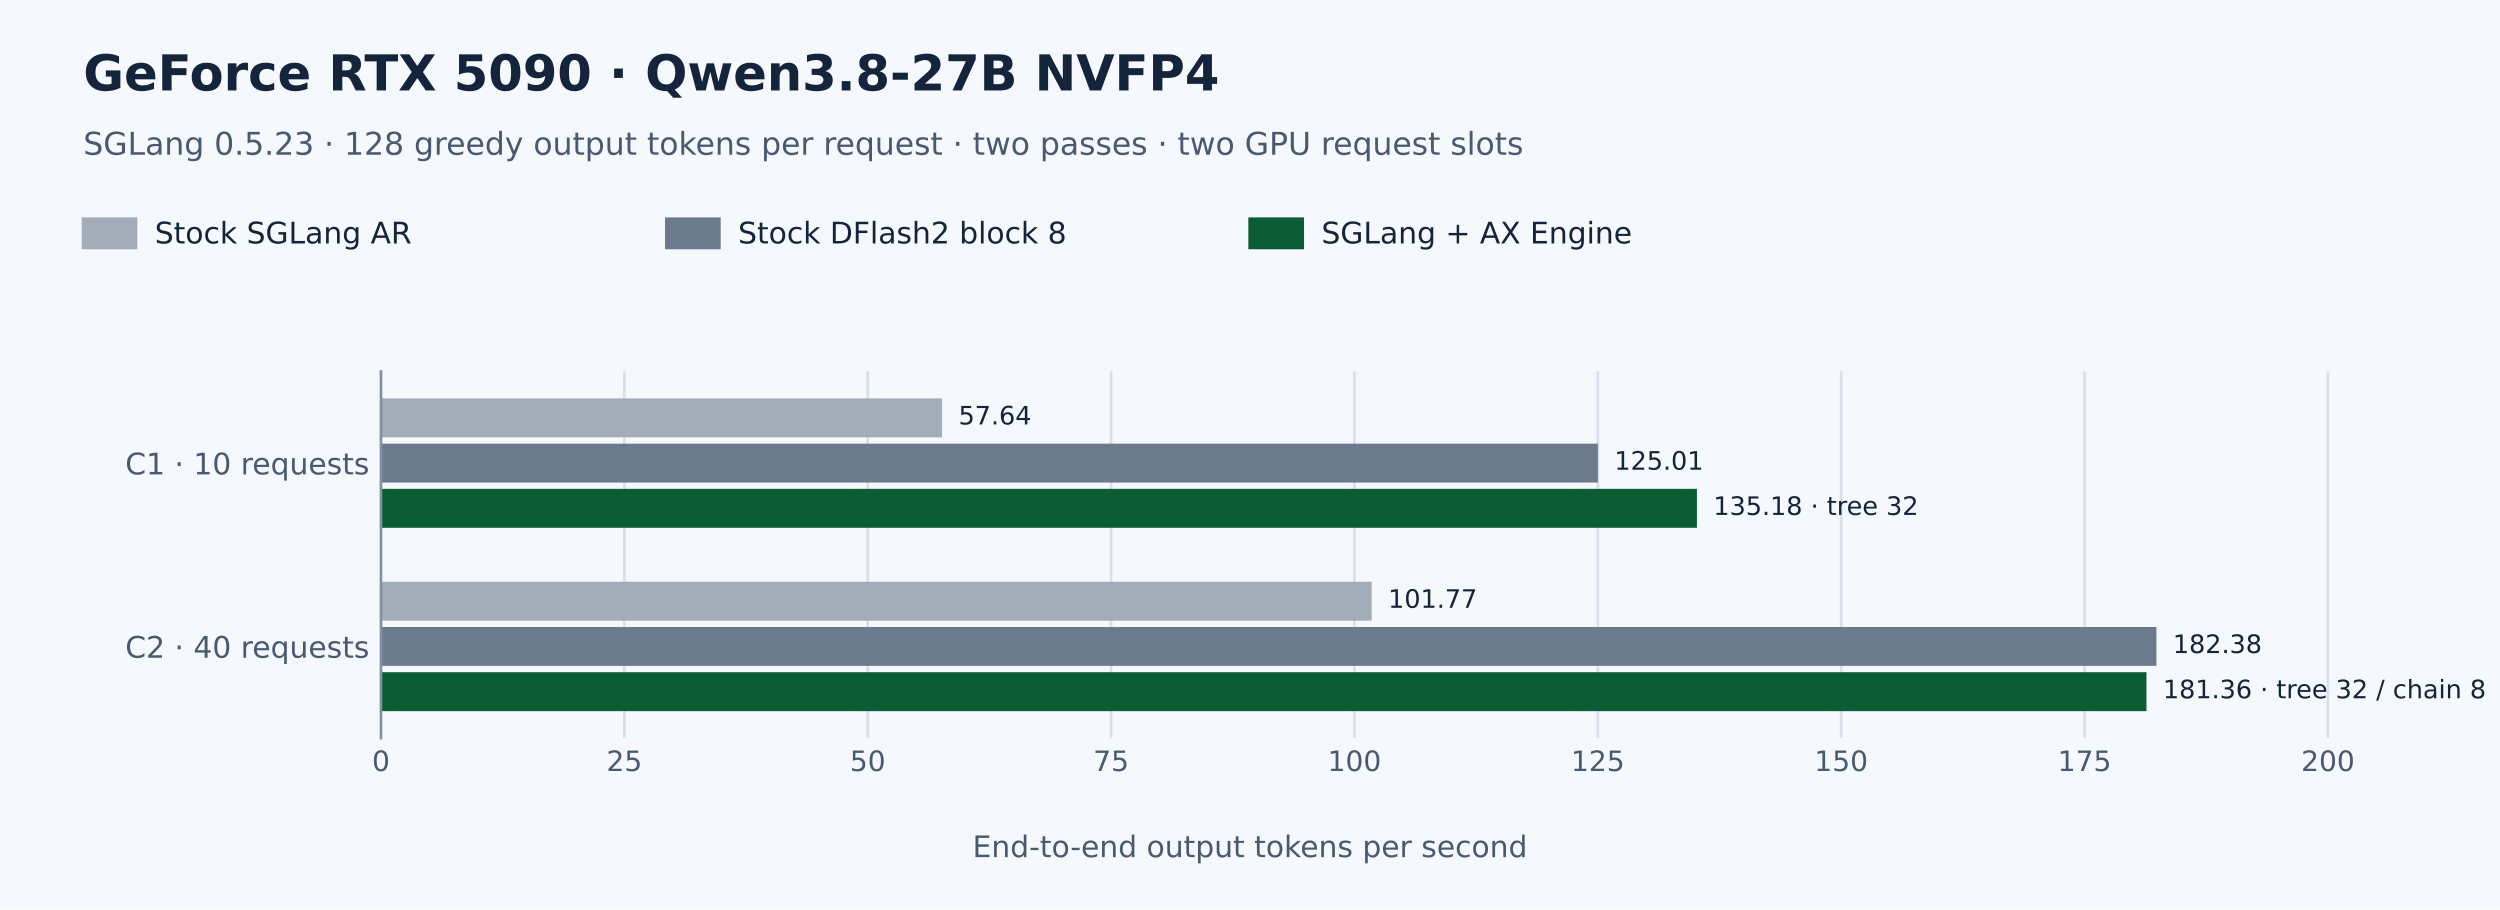
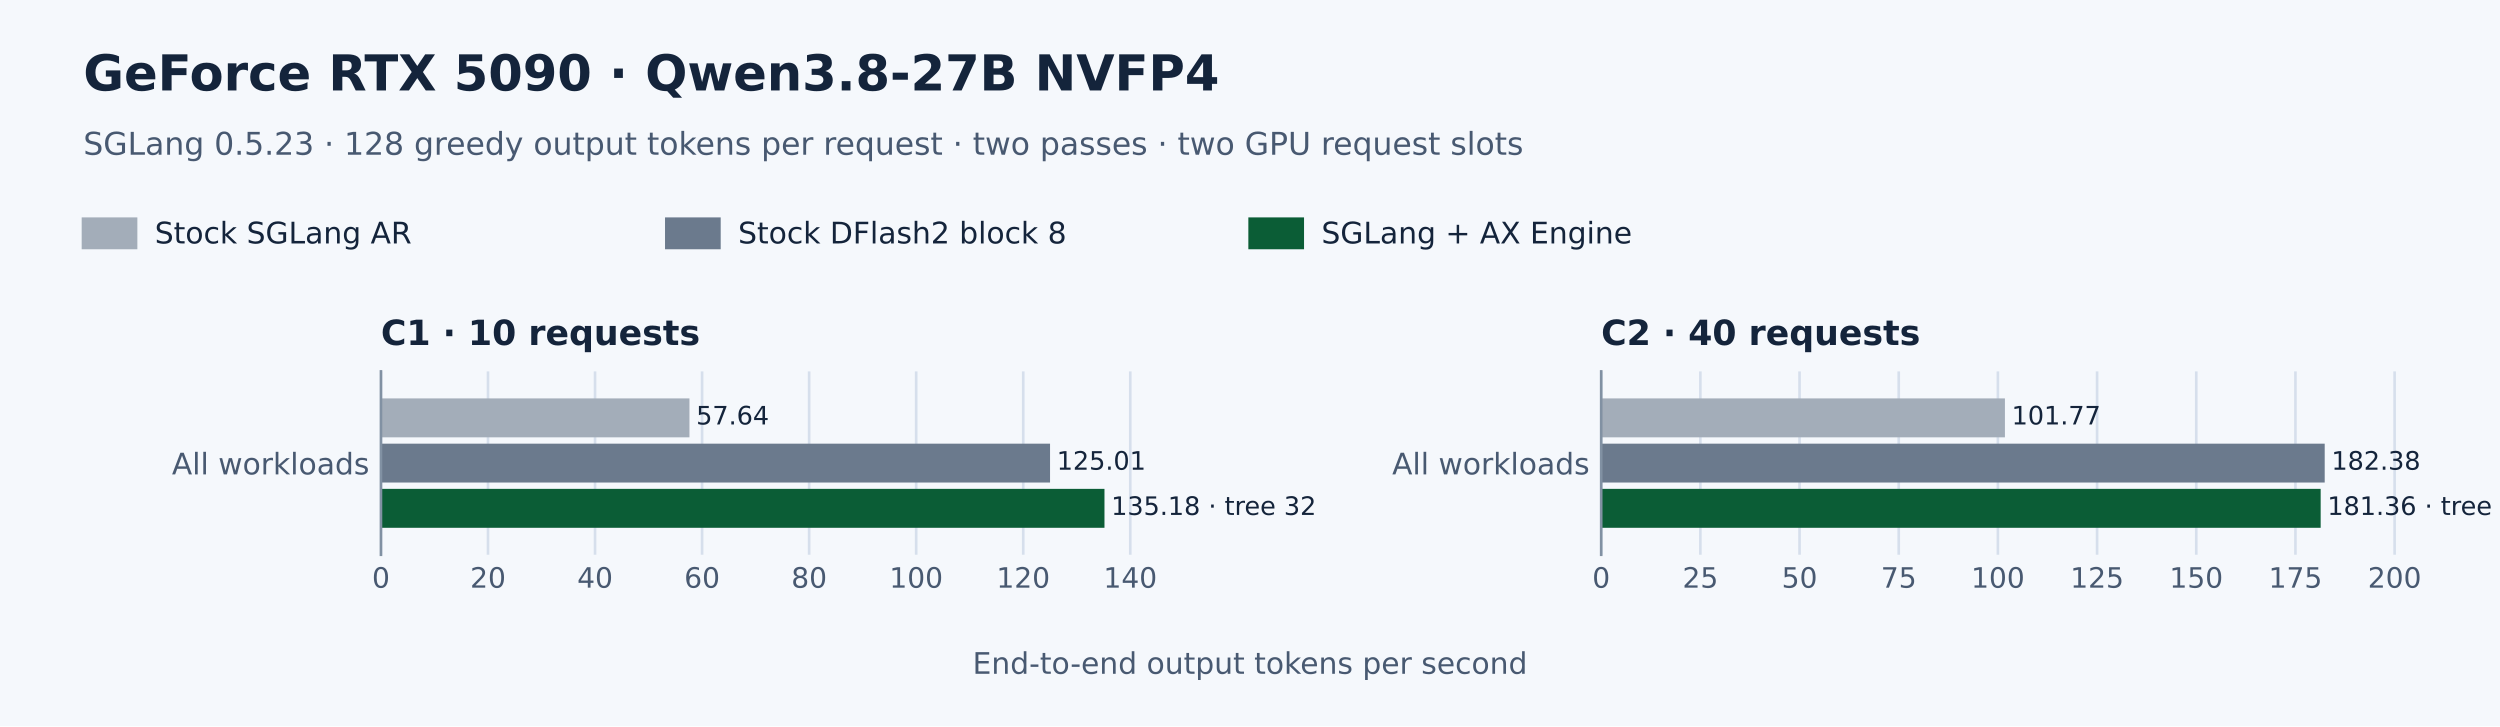
- <svg xmlns="http://www.w3.org/2000/svg" width="756pt" height="275.04pt" viewBox="0 0 756 275.04" version="1.1">
+ <svg xmlns="http://www.w3.org/2000/svg" width="756pt" height="219.6pt" viewBox="0 0 756 219.6" version="1.1">
  <defs>
    <style type="text/css">*{stroke-linejoin: round; stroke-linecap: butt}</style>
  </defs>
  <g id="figure_1">
    <g id="patch_1">
-       <path d="M 0 275.04  L 756 275.04  L 756 0  L 0 0  z " style="fill: #f5f8fc" />
+       <path d="M 0 219.6  L 756 219.6  L 756 0  L 0 0  z " style="fill: #f5f8fc" />
    </g>
    <g id="axes_1">
      <g id="patch_2">
-         <path d="M 115.2 223.2  L 738 223.2  L 738 112.32  L 115.2 112.32  z " style="fill: #f5f8fc" />
+         <path d="M 115.2 167.76  L 369 167.76  L 369 112.32  L 115.2 112.32  z " style="fill: #f5f8fc" />
      </g>
      <g id="matplotlib.axis_1">
        <g id="xtick_1">
          <g id="line2d_1">
-             <path d="M 115.2 223.2  L 115.2 112.32  " clip-path="url(#p5f9a2285f0)" style="fill: none; stroke: #d6dfec; stroke-width: 0.8; stroke-linecap: square" />
+             <path d="M 115.2 167.76  L 115.2 112.32  " clip-path="url(#pad26b8b81b)" style="fill: none; stroke: #d6dfec; stroke-width: 0.8; stroke-linecap: square" />
          </g>
          <g id="line2d_2" />
          <g id="text_1">
-             <text style="font-size: 8.5px; font-family: 'DejaVu Sans', 'Helvetica Neue', Helvetica, Arial, sans-serif; text-anchor: middle; fill: #485971" x="115.2" y="233.158" transform="rotate(-0 115.2 233.158)">0</text>
+             <text style="font-size: 8.5px; font-family: 'DejaVu Sans', 'Helvetica Neue', Helvetica, Arial, sans-serif; text-anchor: middle; fill: #485971" x="115.2" y="177.718" transform="rotate(-0 115.2 177.718)">0</text>
          </g>
        </g>
        <g id="xtick_2">
          <g id="line2d_3">
-             <path d="M 188.796 223.2  L 188.796 112.32  " clip-path="url(#p5f9a2285f0)" style="fill: none; stroke: #d6dfec; stroke-width: 0.8; stroke-linecap: square" />
+             <path d="M 147.571 167.76  L 147.571 112.32  " clip-path="url(#pad26b8b81b)" style="fill: none; stroke: #d6dfec; stroke-width: 0.8; stroke-linecap: square" />
          </g>
          <g id="line2d_4" />
          <g id="text_2">
-             <text style="font-size: 8.5px; font-family: 'DejaVu Sans', 'Helvetica Neue', Helvetica, Arial, sans-serif; text-anchor: middle; fill: #485971" x="188.796" y="233.158" transform="rotate(-0 188.7959 233.158)">25</text>
+             <text style="font-size: 8.5px; font-family: 'DejaVu Sans', 'Helvetica Neue', Helvetica, Arial, sans-serif; text-anchor: middle; fill: #485971" x="147.571" y="177.718" transform="rotate(-0 147.5706 177.718)">20</text>
          </g>
        </g>
        <g id="xtick_3">
          <g id="line2d_5">
-             <path d="M 262.392 223.2  L 262.392 112.32  " clip-path="url(#p5f9a2285f0)" style="fill: none; stroke: #d6dfec; stroke-width: 0.8; stroke-linecap: square" />
+             <path d="M 179.941 167.76  L 179.941 112.32  " clip-path="url(#pad26b8b81b)" style="fill: none; stroke: #d6dfec; stroke-width: 0.8; stroke-linecap: square" />
          </g>
          <g id="line2d_6" />
          <g id="text_3">
-             <text style="font-size: 8.5px; font-family: 'DejaVu Sans', 'Helvetica Neue', Helvetica, Arial, sans-serif; text-anchor: middle; fill: #485971" x="262.392" y="233.158" transform="rotate(-0 262.3917 233.158)">50</text>
+             <text style="font-size: 8.5px; font-family: 'DejaVu Sans', 'Helvetica Neue', Helvetica, Arial, sans-serif; text-anchor: middle; fill: #485971" x="179.941" y="177.718" transform="rotate(-0 179.9413 177.718)">40</text>
          </g>
        </g>
        <g id="xtick_4">
          <g id="line2d_7">
-             <path d="M 335.988 223.2  L 335.988 112.32  " clip-path="url(#p5f9a2285f0)" style="fill: none; stroke: #d6dfec; stroke-width: 0.8; stroke-linecap: square" />
+             <path d="M 212.312 167.76  L 212.312 112.32  " clip-path="url(#pad26b8b81b)" style="fill: none; stroke: #d6dfec; stroke-width: 0.8; stroke-linecap: square" />
          </g>
          <g id="line2d_8" />
          <g id="text_4">
-             <text style="font-size: 8.5px; font-family: 'DejaVu Sans', 'Helvetica Neue', Helvetica, Arial, sans-serif; text-anchor: middle; fill: #485971" x="335.988" y="233.158" transform="rotate(-0 335.9876 233.158)">75</text>
+             <text style="font-size: 8.5px; font-family: 'DejaVu Sans', 'Helvetica Neue', Helvetica, Arial, sans-serif; text-anchor: middle; fill: #485971" x="212.312" y="177.718" transform="rotate(-0 212.3119 177.718)">60</text>
          </g>
        </g>
        <g id="xtick_5">
          <g id="line2d_9">
-             <path d="M 409.583 223.2  L 409.583 112.32  " clip-path="url(#p5f9a2285f0)" style="fill: none; stroke: #d6dfec; stroke-width: 0.8; stroke-linecap: square" />
+             <path d="M 244.683 167.76  L 244.683 112.32  " clip-path="url(#pad26b8b81b)" style="fill: none; stroke: #d6dfec; stroke-width: 0.8; stroke-linecap: square" />
          </g>
          <g id="line2d_10" />
          <g id="text_5">
-             <text style="font-size: 8.5px; font-family: 'DejaVu Sans', 'Helvetica Neue', Helvetica, Arial, sans-serif; text-anchor: middle; fill: #485971" x="409.583" y="233.158" transform="rotate(-0 409.5835 233.158)">100</text>
+             <text style="font-size: 8.5px; font-family: 'DejaVu Sans', 'Helvetica Neue', Helvetica, Arial, sans-serif; text-anchor: middle; fill: #485971" x="244.683" y="177.718" transform="rotate(-0 244.6825 177.718)">80</text>
          </g>
        </g>
        <g id="xtick_6">
          <g id="line2d_11">
-             <path d="M 483.179 223.2  L 483.179 112.32  " clip-path="url(#p5f9a2285f0)" style="fill: none; stroke: #d6dfec; stroke-width: 0.8; stroke-linecap: square" />
+             <path d="M 277.053 167.76  L 277.053 112.32  " clip-path="url(#pad26b8b81b)" style="fill: none; stroke: #d6dfec; stroke-width: 0.8; stroke-linecap: square" />
          </g>
          <g id="line2d_12" />
          <g id="text_6">
-             <text style="font-size: 8.5px; font-family: 'DejaVu Sans', 'Helvetica Neue', Helvetica, Arial, sans-serif; text-anchor: middle; fill: #485971" x="483.179" y="233.158" transform="rotate(-0 483.1793 233.158)">125</text>
+             <text style="font-size: 8.5px; font-family: 'DejaVu Sans', 'Helvetica Neue', Helvetica, Arial, sans-serif; text-anchor: middle; fill: #485971" x="277.053" y="177.718" transform="rotate(-0 277.0532 177.718)">100</text>
          </g>
        </g>
        <g id="xtick_7">
          <g id="line2d_13">
-             <path d="M 556.775 223.2  L 556.775 112.32  " clip-path="url(#p5f9a2285f0)" style="fill: none; stroke: #d6dfec; stroke-width: 0.8; stroke-linecap: square" />
+             <path d="M 309.424 167.76  L 309.424 112.32  " clip-path="url(#pad26b8b81b)" style="fill: none; stroke: #d6dfec; stroke-width: 0.8; stroke-linecap: square" />
          </g>
          <g id="line2d_14" />
          <g id="text_7">
-             <text style="font-size: 8.5px; font-family: 'DejaVu Sans', 'Helvetica Neue', Helvetica, Arial, sans-serif; text-anchor: middle; fill: #485971" x="556.775" y="233.158" transform="rotate(-0 556.7752 233.158)">150</text>
+             <text style="font-size: 8.5px; font-family: 'DejaVu Sans', 'Helvetica Neue', Helvetica, Arial, sans-serif; text-anchor: middle; fill: #485971" x="309.424" y="177.718" transform="rotate(-0 309.4238 177.718)">120</text>
          </g>
        </g>
        <g id="xtick_8">
          <g id="line2d_15">
-             <path d="M 630.371 223.2  L 630.371 112.32  " clip-path="url(#p5f9a2285f0)" style="fill: none; stroke: #d6dfec; stroke-width: 0.8; stroke-linecap: square" />
+             <path d="M 341.794 167.76  L 341.794 112.32  " clip-path="url(#pad26b8b81b)" style="fill: none; stroke: #d6dfec; stroke-width: 0.8; stroke-linecap: square" />
          </g>
          <g id="line2d_16" />
          <g id="text_8">
-             <text style="font-size: 8.5px; font-family: 'DejaVu Sans', 'Helvetica Neue', Helvetica, Arial, sans-serif; text-anchor: middle; fill: #485971" x="630.371" y="233.158" transform="rotate(-0 630.3711 233.158)">175</text>
-           </g>
-         </g>
-         <g id="xtick_9">
-           <g id="line2d_17">
-             <path d="M 703.967 223.2  L 703.967 112.32  " clip-path="url(#p5f9a2285f0)" style="fill: none; stroke: #d6dfec; stroke-width: 0.8; stroke-linecap: square" />
-           </g>
-           <g id="line2d_18" />
-           <g id="text_9">
-             <text style="font-size: 8.5px; font-family: 'DejaVu Sans', 'Helvetica Neue', Helvetica, Arial, sans-serif; text-anchor: middle; fill: #485971" x="703.967" y="233.158" transform="rotate(-0 703.9669 233.158)">200</text>
+             <text style="font-size: 8.5px; font-family: 'DejaVu Sans', 'Helvetica Neue', Helvetica, Arial, sans-serif; text-anchor: middle; fill: #485971" x="341.794" y="177.718" transform="rotate(-0 341.7944 177.718)">140</text>
          </g>
        </g>
      </g>
      <g id="matplotlib.axis_2">
        <g id="ytick_1">
+           <g id="line2d_17" />
+           <g id="text_9">
+             <text style="font-size: 9px; font-family: 'DejaVu Sans', 'Helvetica Neue', Helvetica, Arial, sans-serif; text-anchor: end; fill: #485971" x="111.7" y="143.459" transform="rotate(-0 111.7 143.4593)">All workloads</text>
+           </g>
+         </g>
+       </g>
+       <g id="patch_3">
+         <path d="M 115.2 120.478  L 208.492 120.478  L 208.492 132.242  L 115.2 132.242  z " clip-path="url(#pad26b8b81b)" style="fill: #a3adb9" />
+       </g>
+       <g id="patch_4">
+         <path d="M 115.2 134.158  L 317.533 134.158  L 317.533 145.922  L 115.2 145.922  z " clip-path="url(#pad26b8b81b)" style="fill: #6b7a8d" />
+       </g>
+       <g id="patch_5">
+         <path d="M 115.2 147.838  L 333.993 147.838  L 333.993 159.602  L 115.2 159.602  z " clip-path="url(#pad26b8b81b)" style="fill: #0b5d36" />
+       </g>
+       <g id="patch_6">
+         <path d="M 115.2 167.76  L 115.2 112.32  " style="fill: none; stroke: #8191a3; stroke-width: 0.8; stroke-linejoin: miter; stroke-linecap: square" />
+       </g>
+       <g id="text_10">
+         <text style="font-size: 7.7px; font-family: 'DejaVu Sans', 'Helvetica Neue', Helvetica, Arial, sans-serif; text-anchor: start; fill: #14243b" x="210.523" y="128.36" transform="rotate(-0 210.5226 128.3602)">57.64</text>
+       </g>
+       <g id="text_11">
+         <text style="font-size: 7.7px; font-family: 'DejaVu Sans', 'Helvetica Neue', Helvetica, Arial, sans-serif; text-anchor: start; fill: #14243b" x="319.563" y="142.04" transform="rotate(-0 319.563 142.0402)">125.01</text>
+       </g>
+       <g id="text_12">
+         <text style="font-size: 7.7px; font-family: 'DejaVu Sans', 'Helvetica Neue', Helvetica, Arial, sans-serif; text-anchor: start; fill: #14243b" x="336.024" y="155.72" transform="rotate(-0 336.0235 155.7202)">135.18 · tree 32</text>
+       </g>
+       <g id="text_13">
+         <text style="font-weight: 700; font-size: 10.5px; font-family: 'DejaVu Sans', 'Helvetica Neue', Helvetica, Arial, sans-serif; text-anchor: start; fill: #14243b" x="115.2" y="104.32" transform="rotate(-0 115.2 104.32)">C1 · 10 requests</text>
+       </g>
+     </g>
+     <g id="axes_2">
+       <g id="patch_7">
+         <path d="M 484.2 167.76  L 738 167.76  L 738 112.32  L 484.2 112.32  z " style="fill: #f5f8fc" />
+       </g>
+       <g id="matplotlib.axis_3">
+         <g id="xtick_9">
+           <g id="line2d_18">
+             <path d="M 484.2 167.76  L 484.2 112.32  " clip-path="url(#p85a5240b3b)" style="fill: none; stroke: #d6dfec; stroke-width: 0.8; stroke-linecap: square" />
+           </g>
          <g id="line2d_19" />
-           <g id="text_10">
-             <text style="font-size: 9px; font-family: 'DejaVu Sans', 'Helvetica Neue', Helvetica, Arial, sans-serif; text-anchor: end; fill: #485971" x="111.7" y="143.459" transform="rotate(-0 111.7 143.4589)">C1 · 10 requests</text>
-           </g>
-         </g>
+           <g id="text_14">
+             <text style="font-size: 8.5px; font-family: 'DejaVu Sans', 'Helvetica Neue', Helvetica, Arial, sans-serif; text-anchor: middle; fill: #485971" x="484.2" y="177.718" transform="rotate(-0 484.2 177.718)">0</text>
+           </g>
+         </g>
+         <g id="xtick_10">
+           <g id="line2d_20">
+             <path d="M 514.191 167.76  L 514.191 112.32  " clip-path="url(#p85a5240b3b)" style="fill: none; stroke: #d6dfec; stroke-width: 0.8; stroke-linecap: square" />
+           </g>
+           <g id="line2d_21" />
+           <g id="text_15">
+             <text style="font-size: 8.5px; font-family: 'DejaVu Sans', 'Helvetica Neue', Helvetica, Arial, sans-serif; text-anchor: middle; fill: #485971" x="514.191" y="177.718" transform="rotate(-0 514.1914 177.718)">25</text>
+           </g>
+         </g>
+         <g id="xtick_11">
+           <g id="line2d_22">
+             <path d="M 544.183 167.76  L 544.183 112.32  " clip-path="url(#p85a5240b3b)" style="fill: none; stroke: #d6dfec; stroke-width: 0.8; stroke-linecap: square" />
+           </g>
+           <g id="line2d_23" />
+           <g id="text_16">
+             <text style="font-size: 8.5px; font-family: 'DejaVu Sans', 'Helvetica Neue', Helvetica, Arial, sans-serif; text-anchor: middle; fill: #485971" x="544.183" y="177.718" transform="rotate(-0 544.1828 177.718)">50</text>
+           </g>
+         </g>
+         <g id="xtick_12">
+           <g id="line2d_24">
+             <path d="M 574.174 167.76  L 574.174 112.32  " clip-path="url(#p85a5240b3b)" style="fill: none; stroke: #d6dfec; stroke-width: 0.8; stroke-linecap: square" />
+           </g>
+           <g id="line2d_25" />
+           <g id="text_17">
+             <text style="font-size: 8.5px; font-family: 'DejaVu Sans', 'Helvetica Neue', Helvetica, Arial, sans-serif; text-anchor: middle; fill: #485971" x="574.174" y="177.718" transform="rotate(-0 574.1741 177.718)">75</text>
+           </g>
+         </g>
+         <g id="xtick_13">
+           <g id="line2d_26">
+             <path d="M 604.166 167.76  L 604.166 112.32  " clip-path="url(#p85a5240b3b)" style="fill: none; stroke: #d6dfec; stroke-width: 0.8; stroke-linecap: square" />
+           </g>
+           <g id="line2d_27" />
+           <g id="text_18">
+             <text style="font-size: 8.5px; font-family: 'DejaVu Sans', 'Helvetica Neue', Helvetica, Arial, sans-serif; text-anchor: middle; fill: #485971" x="604.166" y="177.718" transform="rotate(-0 604.1655 177.718)">100</text>
+           </g>
+         </g>
+         <g id="xtick_14">
+           <g id="line2d_28">
+             <path d="M 634.157 167.76  L 634.157 112.32  " clip-path="url(#p85a5240b3b)" style="fill: none; stroke: #d6dfec; stroke-width: 0.8; stroke-linecap: square" />
+           </g>
+           <g id="line2d_29" />
+           <g id="text_19">
+             <text style="font-size: 8.5px; font-family: 'DejaVu Sans', 'Helvetica Neue', Helvetica, Arial, sans-serif; text-anchor: middle; fill: #485971" x="634.157" y="177.718" transform="rotate(-0 634.1569 177.718)">125</text>
+           </g>
+         </g>
+         <g id="xtick_15">
+           <g id="line2d_30">
+             <path d="M 664.148 167.76  L 664.148 112.32  " clip-path="url(#p85a5240b3b)" style="fill: none; stroke: #d6dfec; stroke-width: 0.8; stroke-linecap: square" />
+           </g>
+           <g id="line2d_31" />
+           <g id="text_20">
+             <text style="font-size: 8.5px; font-family: 'DejaVu Sans', 'Helvetica Neue', Helvetica, Arial, sans-serif; text-anchor: middle; fill: #485971" x="664.148" y="177.718" transform="rotate(-0 664.1483 177.718)">150</text>
+           </g>
+         </g>
+         <g id="xtick_16">
+           <g id="line2d_32">
+             <path d="M 694.14 167.76  L 694.14 112.32  " clip-path="url(#p85a5240b3b)" style="fill: none; stroke: #d6dfec; stroke-width: 0.8; stroke-linecap: square" />
+           </g>
+           <g id="line2d_33" />
+           <g id="text_21">
+             <text style="font-size: 8.5px; font-family: 'DejaVu Sans', 'Helvetica Neue', Helvetica, Arial, sans-serif; text-anchor: middle; fill: #485971" x="694.14" y="177.718" transform="rotate(-0 694.1396 177.718)">175</text>
+           </g>
+         </g>
+         <g id="xtick_17">
+           <g id="line2d_34">
+             <path d="M 724.131 167.76  L 724.131 112.32  " clip-path="url(#p85a5240b3b)" style="fill: none; stroke: #d6dfec; stroke-width: 0.8; stroke-linecap: square" />
+           </g>
+           <g id="line2d_35" />
+           <g id="text_22">
+             <text style="font-size: 8.5px; font-family: 'DejaVu Sans', 'Helvetica Neue', Helvetica, Arial, sans-serif; text-anchor: middle; fill: #485971" x="724.131" y="177.718" transform="rotate(-0 724.131 177.718)">200</text>
+           </g>
+         </g>
+       </g>
+       <g id="matplotlib.axis_4">
        <g id="ytick_2">
-           <g id="line2d_20" />
-           <g id="text_11">
-             <text style="font-size: 9px; font-family: 'DejaVu Sans', 'Helvetica Neue', Helvetica, Arial, sans-serif; text-anchor: end; fill: #485971" x="111.7" y="198.899" transform="rotate(-0 111.7 198.8989)">C2 · 40 requests</text>
-           </g>
-         </g>
-       </g>
-       <g id="patch_3">
-         <path d="M 115.2 120.478  L 284.883 120.478  L 284.883 132.242  L 115.2 132.242  z " clip-path="url(#p5f9a2285f0)" style="fill: #a3adb9" />
-       </g>
-       <g id="patch_4">
-         <path d="M 115.2 134.158  L 483.209 134.158  L 483.209 145.922  L 115.2 145.922  z " clip-path="url(#p5f9a2285f0)" style="fill: #6b7a8d" />
-       </g>
-       <g id="patch_5">
-         <path d="M 115.2 147.838  L 513.148 147.838  L 513.148 159.602  L 115.2 159.602  z " clip-path="url(#p5f9a2285f0)" style="fill: #0b5d36" />
-       </g>
-       <g id="patch_6">
-         <path d="M 115.2 175.918  L 414.794 175.918  L 414.794 187.682  L 115.2 187.682  z " clip-path="url(#p5f9a2285f0)" style="fill: #a3adb9" />
-       </g>
-       <g id="patch_7">
-         <path d="M 115.2 189.598  L 652.097 189.598  L 652.097 201.362  L 115.2 201.362  z " clip-path="url(#p5f9a2285f0)" style="fill: #6b7a8d" />
+           <g id="line2d_36" />
+           <g id="text_23">
+             <text style="font-size: 9px; font-family: 'DejaVu Sans', 'Helvetica Neue', Helvetica, Arial, sans-serif; text-anchor: end; fill: #485971" x="480.7" y="143.459" transform="rotate(-0 480.7 143.4593)">All workloads</text>
+           </g>
+         </g>
      </g>
      <g id="patch_8">
-         <path d="M 115.2 203.278  L 649.094 203.278  L 649.094 215.042  L 115.2 215.042  z " clip-path="url(#p5f9a2285f0)" style="fill: #0b5d36" />
+         <path d="M 484.2 120.478  L 606.289 120.478  L 606.289 132.242  L 484.2 132.242  z " clip-path="url(#p85a5240b3b)" style="fill: #a3adb9" />
      </g>
      <g id="patch_9">
-         <path d="M 115.2 223.2  L 115.2 112.32  " style="fill: none; stroke: #8191a3; stroke-width: 0.8; stroke-linejoin: miter; stroke-linecap: square" />
-       </g>
-       <g id="text_12">
-         <text style="font-size: 7.7px; font-family: 'DejaVu Sans', 'Helvetica Neue', Helvetica, Arial, sans-serif; text-anchor: start; fill: #14243b" x="289.865" y="128.36" transform="rotate(-0 289.865 128.3602)">57.64</text>
-       </g>
-       <g id="text_13">
-         <text style="font-size: 7.7px; font-family: 'DejaVu Sans', 'Helvetica Neue', Helvetica, Arial, sans-serif; text-anchor: start; fill: #14243b" x="488.191" y="142.04" transform="rotate(-0 488.1912 142.0402)">125.01</text>
-       </g>
-       <g id="text_14">
-         <text style="font-size: 7.7px; font-family: 'DejaVu Sans', 'Helvetica Neue', Helvetica, Arial, sans-serif; text-anchor: start; fill: #14243b" x="518.13" y="155.72" transform="rotate(-0 518.13 155.7202)">135.18 · tree 32</text>
-       </g>
-       <g id="text_15">
-         <text style="font-size: 7.7px; font-family: 'DejaVu Sans', 'Helvetica Neue', Helvetica, Arial, sans-serif; text-anchor: start; fill: #14243b" x="419.776" y="183.8" transform="rotate(-0 419.7764 183.8002)">101.77</text>
-       </g>
-       <g id="text_16">
-         <text style="font-size: 7.7px; font-family: 'DejaVu Sans', 'Helvetica Neue', Helvetica, Arial, sans-serif; text-anchor: start; fill: #14243b" x="657.079" y="197.48" transform="rotate(-0 657.079 197.4802)">182.38</text>
-       </g>
-       <g id="text_17">
-         <text style="font-size: 7.7px; font-family: 'DejaVu Sans', 'Helvetica Neue', Helvetica, Arial, sans-serif; text-anchor: start; fill: #14243b" x="654.076" y="211.16" transform="rotate(-0 654.0762 211.1605)">181.36 · tree 32 / chain 8</text>
-       </g>
-     </g>
-     <g id="patch_10">
+         <path d="M 484.2 134.158  L 702.993 134.158  L 702.993 145.922  L 484.2 145.922  z " clip-path="url(#p85a5240b3b)" style="fill: #6b7a8d" />
+       </g>
+       <g id="patch_10">
+         <path d="M 484.2 147.838  L 701.769 147.838  L 701.769 159.602  L 484.2 159.602  z " clip-path="url(#p85a5240b3b)" style="fill: #0b5d36" />
+       </g>
+       <g id="patch_11">
+         <path d="M 484.2 167.76  L 484.2 112.32  " style="fill: none; stroke: #8191a3; stroke-width: 0.8; stroke-linejoin: miter; stroke-linecap: square" />
+       </g>
+       <g id="text_24">
+         <text style="font-size: 7.7px; font-family: 'DejaVu Sans', 'Helvetica Neue', Helvetica, Arial, sans-serif; text-anchor: start; fill: #14243b" x="608.319" y="128.36" transform="rotate(-0 608.3193 128.3602)">101.77</text>
+       </g>
+       <g id="text_25">
+         <text style="font-size: 7.7px; font-family: 'DejaVu Sans', 'Helvetica Neue', Helvetica, Arial, sans-serif; text-anchor: start; fill: #14243b" x="705.024" y="142.04" transform="rotate(-0 705.0235 142.0402)">182.38</text>
+       </g>
+       <g id="text_26">
+         <text style="font-size: 7.7px; font-family: 'DejaVu Sans', 'Helvetica Neue', Helvetica, Arial, sans-serif; text-anchor: start; fill: #14243b" x="703.8" y="155.72" transform="rotate(-0 703.7999 155.7205)">181.36 · tree 32 / chain 8</text>
+       </g>
+       <g id="text_27">
+         <text style="font-weight: 700; font-size: 10.5px; font-family: 'DejaVu Sans', 'Helvetica Neue', Helvetica, Arial, sans-serif; text-anchor: start; fill: #14243b" x="484.2" y="104.32" transform="rotate(-0 484.2 104.32)">C2 · 40 requests</text>
+       </g>
+     </g>
+     <g id="patch_12">
      <path d="M 25.2 74.88  L 41.04 74.88  L 41.04 66.24  L 25.2 66.24  z " style="fill: #a3adb9; stroke: #a3adb9; stroke-linejoin: miter" />
    </g>
-     <g id="patch_11">
+     <g id="patch_13">
      <path d="M 201.6 74.88  L 217.44 74.88  L 217.44 66.24  L 201.6 66.24  z " style="fill: #6b7a8d; stroke: #6b7a8d; stroke-linejoin: miter" />
    </g>
-     <g id="patch_12">
+     <g id="patch_14">
      <path d="M 378 74.88  L 393.84 74.88  L 393.84 66.24  L 378 66.24  z " style="fill: #0b5d36; stroke: #0b5d36; stroke-linejoin: miter" />
    </g>
-     <g id="text_18">
+     <g id="text_28">
      <text style="font-weight: 700; font-size: 15px; font-family: 'DejaVu Sans', 'Helvetica Neue', Helvetica, Arial, sans-serif; text-anchor: start; fill: #14243b" x="25.2" y="27.36" transform="rotate(-0 25.2 27.36)">GeForce RTX 5090 · Qwen3.8-27B NVFP4</text>
    </g>
-     <g id="text_19">
+     <g id="text_29">
      <text style="font-size: 9.5px; font-family: 'DejaVu Sans', 'Helvetica Neue', Helvetica, Arial, sans-serif; text-anchor: start; fill: #485971" x="25.2" y="46.8" transform="rotate(-0 25.2 46.8)">SGLang 0.5.23 · 128 greedy output tokens per request · two passes · two GPU request slots</text>
    </g>
-     <g id="text_20">
+     <g id="text_30">
      <text style="font-size: 9px; font-family: 'DejaVu Sans', 'Helvetica Neue', Helvetica, Arial, sans-serif; text-anchor: start; fill: #14243b" x="46.8" y="73.618" transform="rotate(-0 46.8 73.61824)">Stock SGLang AR</text>
    </g>
-     <g id="text_21">
+     <g id="text_31">
      <text style="font-size: 9px; font-family: 'DejaVu Sans', 'Helvetica Neue', Helvetica, Arial, sans-serif; text-anchor: start; fill: #14243b" x="223.2" y="73.618" transform="rotate(-0 223.2 73.61824)">Stock DFlash2 block 8</text>
    </g>
-     <g id="text_22">
+     <g id="text_32">
      <text style="font-size: 9px; font-family: 'DejaVu Sans', 'Helvetica Neue', Helvetica, Arial, sans-serif; text-anchor: start; fill: #14243b" x="399.6" y="73.618" transform="rotate(-0 399.6 73.61824)">SGLang + AX Engine</text>
    </g>
-     <g id="text_23">
-       <text style="font-size: 9px; font-family: 'DejaVu Sans', 'Helvetica Neue', Helvetica, Arial, sans-serif; text-anchor: middle; fill: #485971" x="378" y="259.2" transform="rotate(-0 378 259.2)">End-to-end output tokens per second</text>
+     <g id="text_33">
+       <text style="font-size: 9px; font-family: 'DejaVu Sans', 'Helvetica Neue', Helvetica, Arial, sans-serif; text-anchor: middle; fill: #485971" x="378" y="203.76" transform="rotate(-0 378 203.76)">End-to-end output tokens per second</text>
    </g>
  </g>
  <defs>
-     <clipPath id="p5f9a2285f0">
-       <rect x="115.2" y="112.32" width="622.8" height="110.88" />
+     <clipPath id="pad26b8b81b">
+       <rect x="115.2" y="112.32" width="253.8" height="55.44" />
+     </clipPath>
+     <clipPath id="p85a5240b3b">
+       <rect x="484.2" y="112.32" width="253.8" height="55.44" />
    </clipPath>
  </defs>
</svg>
